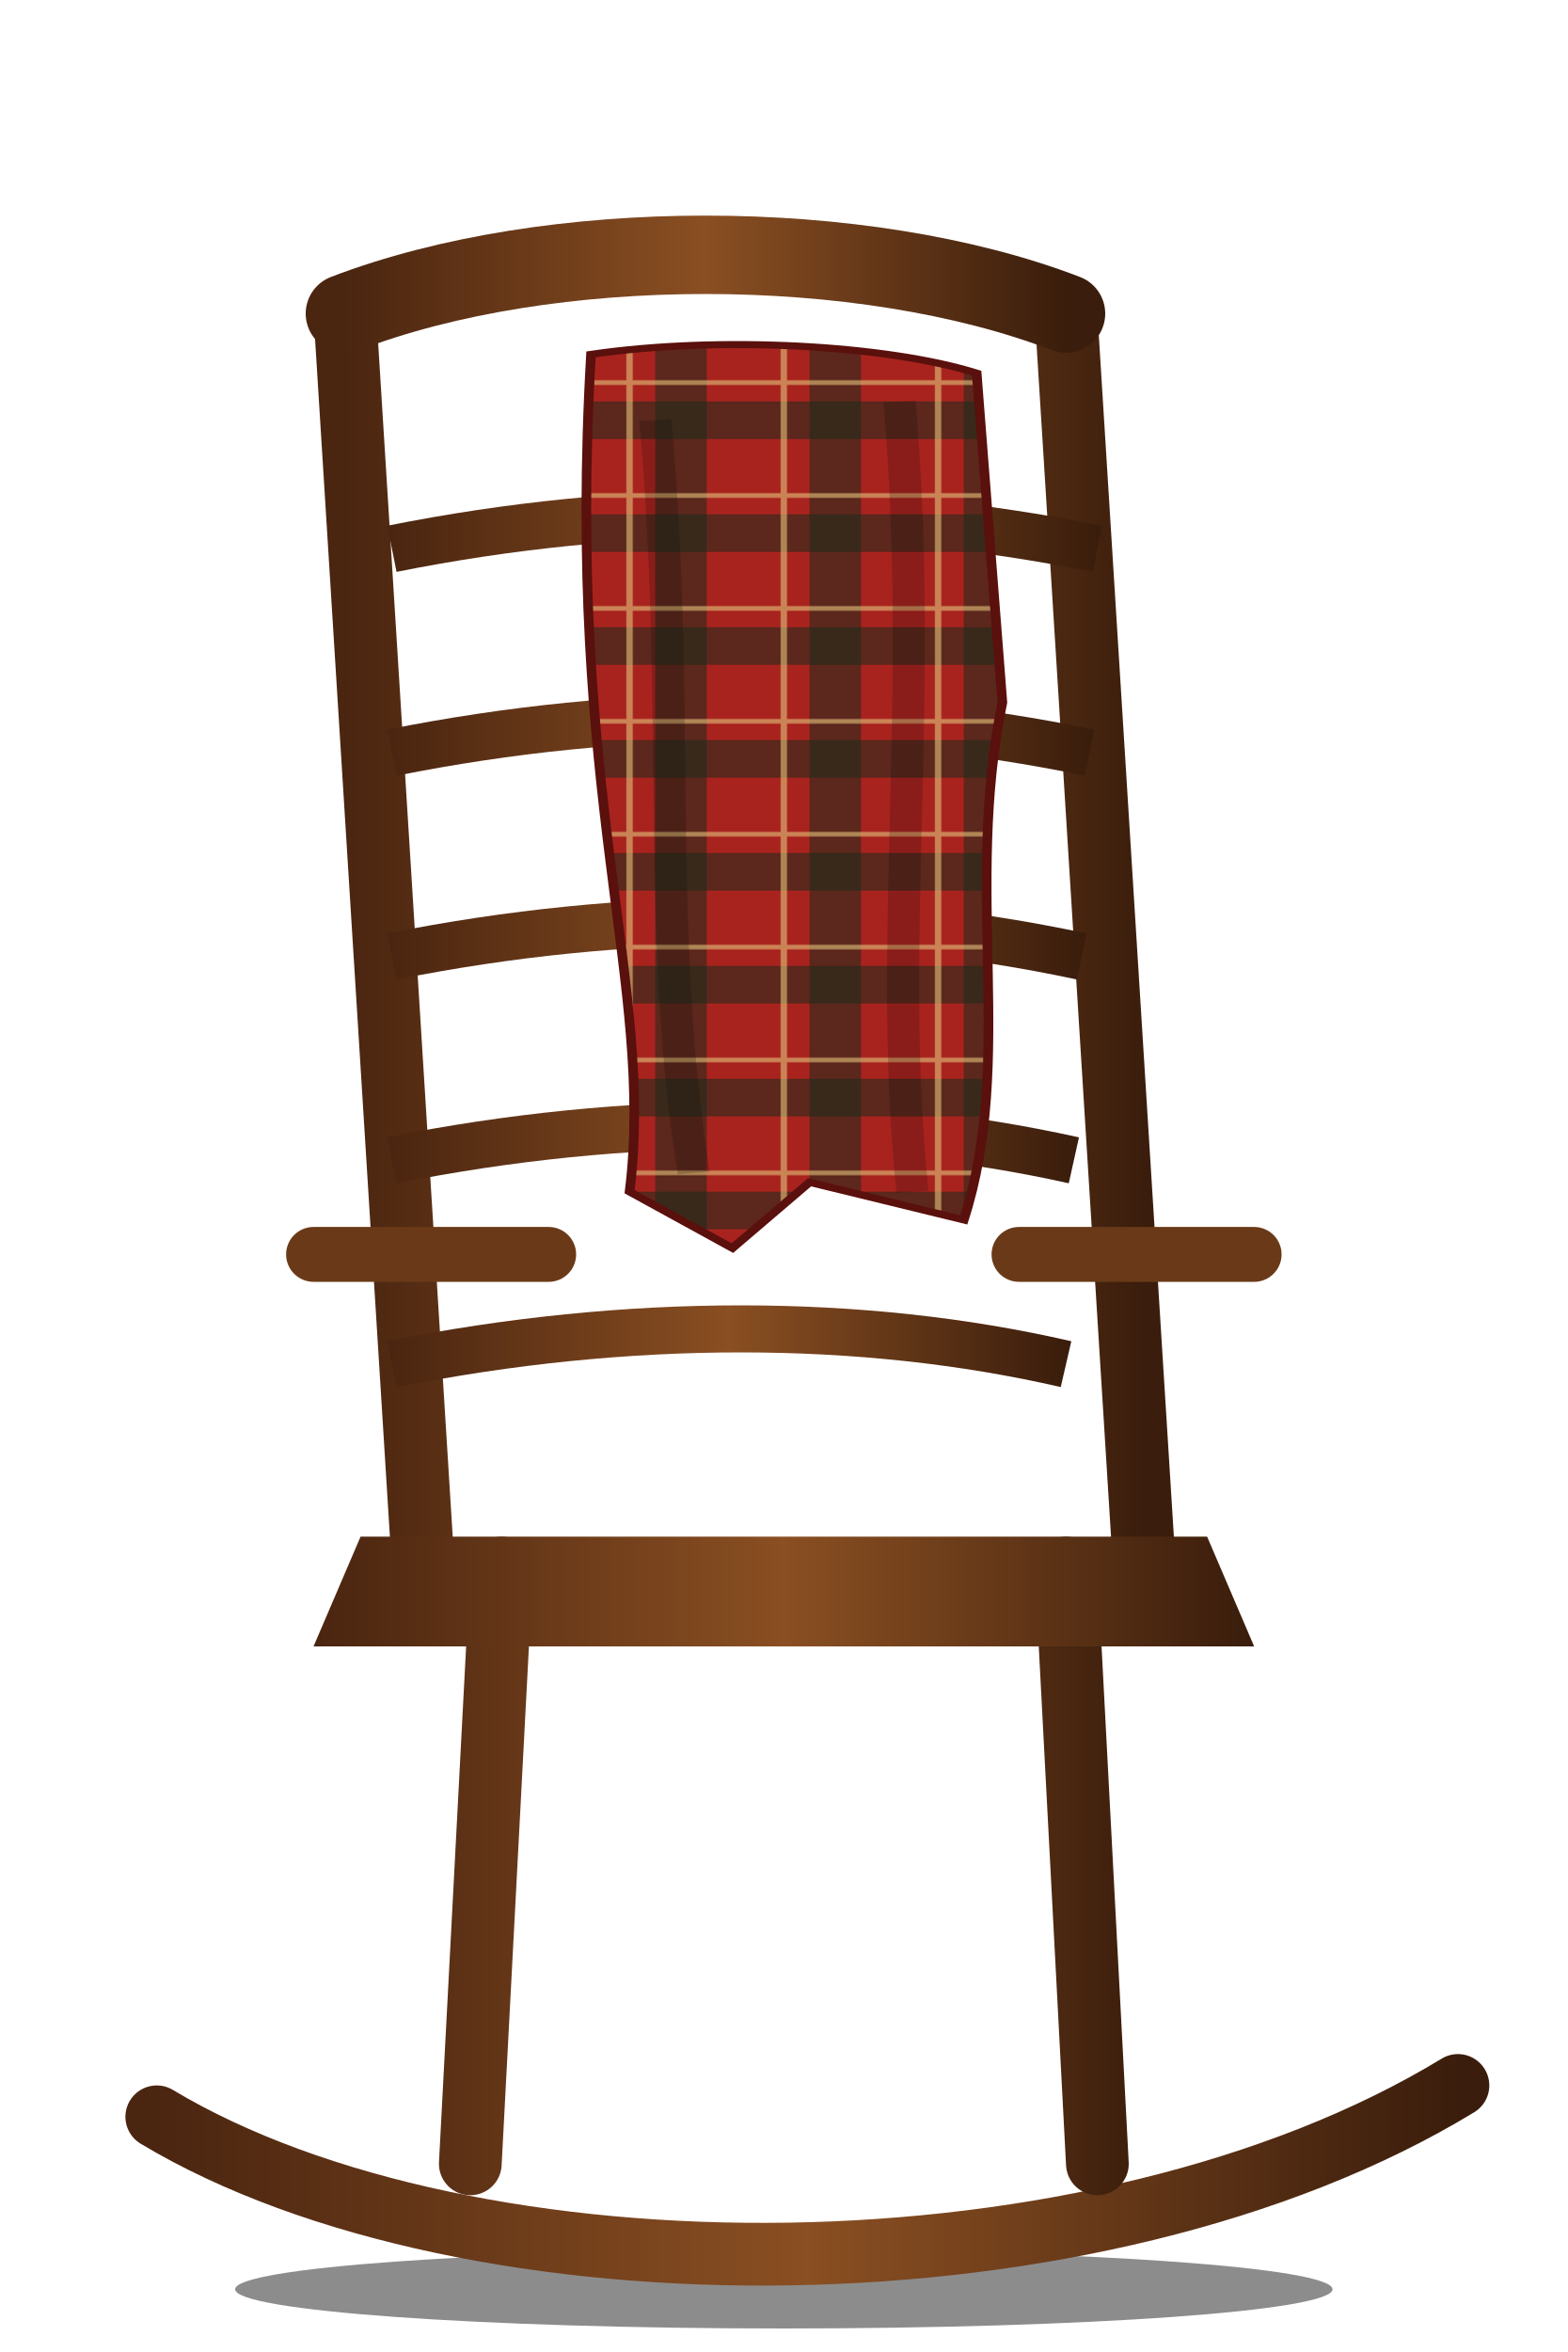
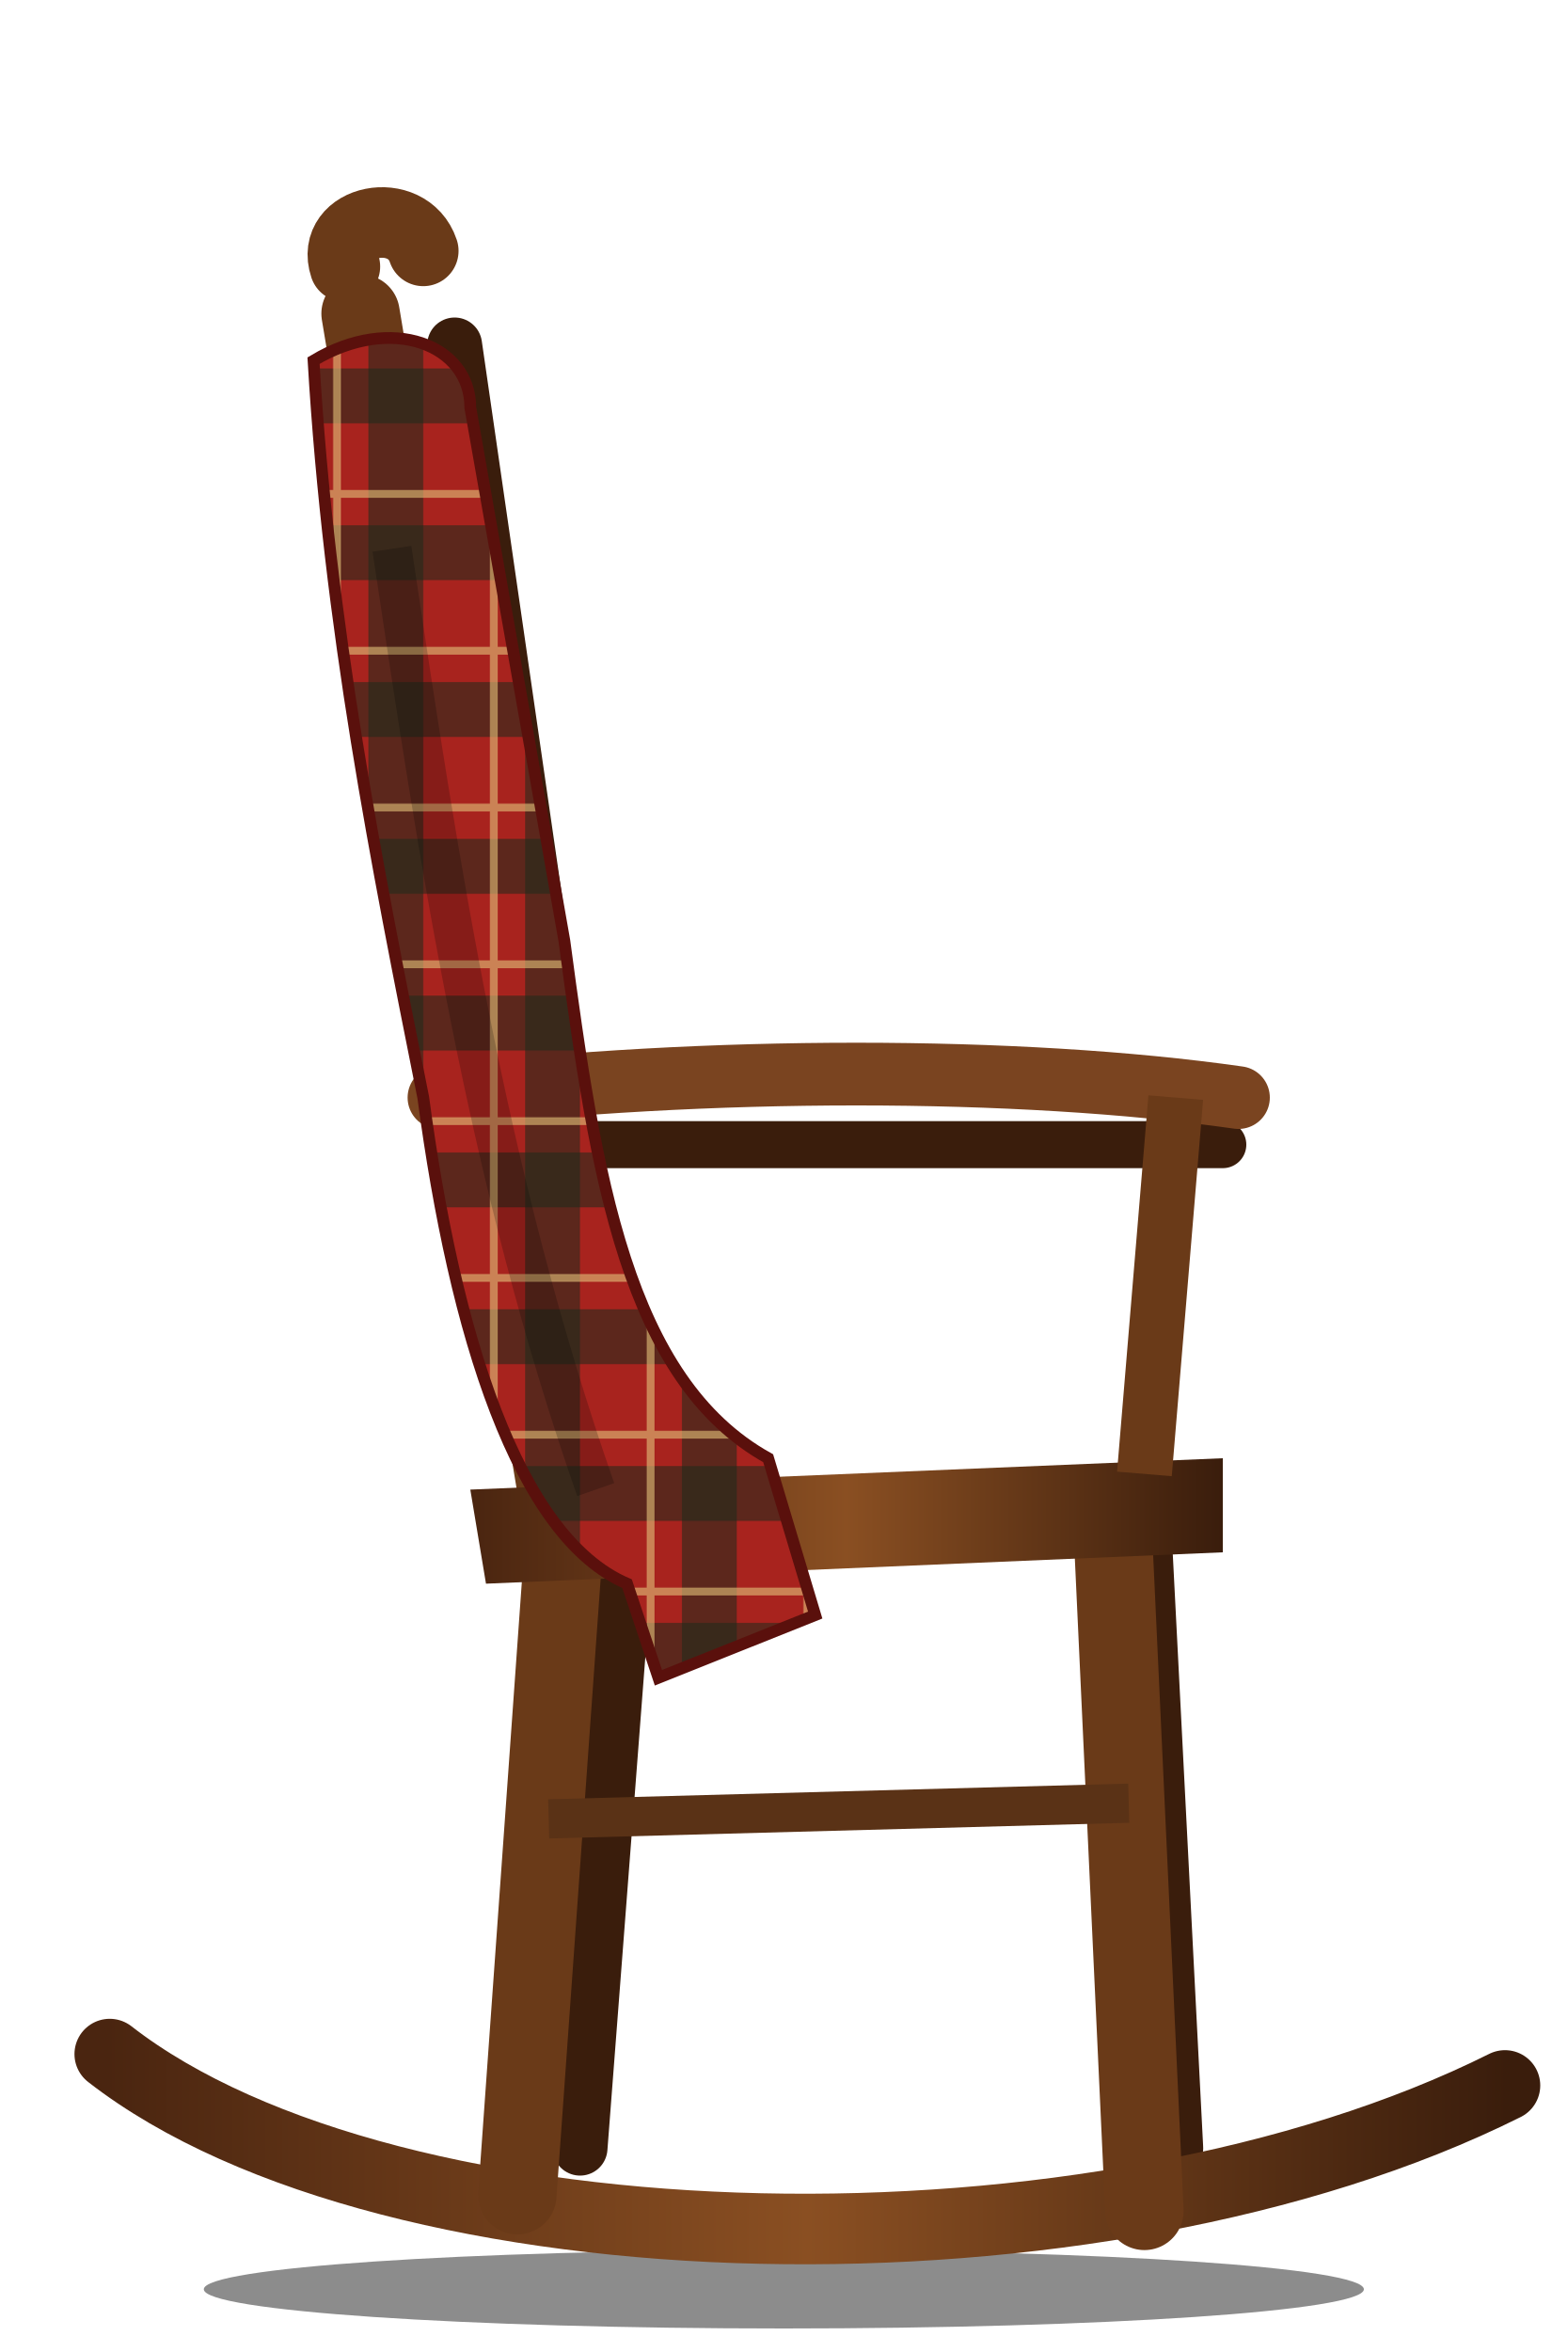
<svg xmlns="http://www.w3.org/2000/svg" viewBox="0 0 200 300">
  <defs>
    <linearGradient id="wd" x1="0" x2="1">
      <stop offset="0" stop-color="#4a2510" />
      <stop offset=".5" stop-color="#8a4f22" />
      <stop offset="1" stop-color="#3a1d0c" />
    </linearGradient>
-     <pattern id="pl" width="24" height="24" patternUnits="userSpaceOnUse">
-       <rect width="24" height="24" fill="#a8231e" />
-       <rect width="24" height="8" y="8" fill="#1d2a1a" opacity=".55" />
-       <rect height="24" width="8" x="8" fill="#1d2a1a" opacity=".55" />
-       <path d="M0 4 H24 M4 0 V24" stroke="#e2c27a" stroke-width="1" opacity=".6" />
+     <pattern id="pl" width="20" height="20" patternUnits="userSpaceOnUse">
+       <rect width="20" height="20" fill="#a8231e" />
+       <rect width="20" height="7" y="7" fill="#1d2a1a" opacity=".55" />
+       <rect height="20" width="7" x="7" fill="#1d2a1a" opacity=".55" />
+       <path d="M0 3 H20 M3 0 V20" stroke="#e2c27a" stroke-width="1" opacity=".6" />
    </pattern>
  </defs>
-   <ellipse cx="100" cy="292" rx="70" ry="5" fill="#000" opacity=".45" />
+   <ellipse cx="100" cy="292" rx="74" ry="5" fill="#000" opacity=".45" />
  <g>
-     <animateTransform attributeName="transform" type="rotate" values="-4 100 288;4 100 288;-4 100 288" dur="3.6s" repeatCount="indefinite" calcMode="spline" keySplines=".45 0 .55 1;.45 0 .55 1" />
-     <path d="M20 270 C60 294 140 294 186 266" stroke="url(#wd)" stroke-width="8" fill="none" stroke-linecap="round" />
-     <path d="M60 276 L64 200 M140 276 L136 200 M54 200 L44 40 M146 200 L136 40" stroke="url(#wd)" stroke-width="8" stroke-linecap="round" />
-     <path d="M44 40 C70 30 110 30 136 40" stroke="url(#wd)" stroke-width="10" fill="none" stroke-linecap="round" />
-     <path d="M50 70 C80 64 110 64 140 70" stroke="url(#wd)" stroke-width="6" fill="none" />
-     <path d="M50 96 C80 90 110 90 139 96" stroke="url(#wd)" stroke-width="6" fill="none" />
-     <path d="M50 122 C80 116 110 116 138 122" stroke="url(#wd)" stroke-width="6" fill="none" />
-     <path d="M50 148 C80 142 110 142 137 148" stroke="url(#wd)" stroke-width="6" fill="none" />
-     <path d="M50 174 C80 168 110 168 136 174" stroke="url(#wd)" stroke-width="6" fill="none" />
-     <path d="M46 196 H154 L160 210 H40 Z" fill="url(#wd)" />
-     <path d="M40 160 H70 M130 160 H160" stroke="#6a3a18" stroke-width="7" stroke-linecap="round" />
-     <g transform="translate(100 44) scale(.82 .6) translate(-100 -44)">
-       <path d="M70 46 C90 42 116 44 130 50 L134 120 C128 160 136 196 128 230 L104 222 L92 236 L76 224 C80 180 66 140 70 46 Z" fill="url(#pl)" />
-       <path d="M70 46 C90 42 116 44 130 50 L134 120 C128 160 136 196 128 230 L104 222 L92 236 L76 224 C80 180 66 140 70 46 Z" fill="none" stroke="#5a100c" stroke-width="1.5" />
-       <path d="M80 60 C84 120 80 170 86 220 M118 56 C122 120 116 170 120 224" stroke="#000" stroke-opacity=".18" stroke-width="5" fill="none" />
+     <animateTransform attributeName="transform" type="rotate" values="-7 100 288;6 100 288;-7 100 288" dur="3.6s" repeatCount="indefinite" calcMode="spline" keySplines=".45 0 .55 1;.45 0 .55 1" />
+     <g stroke="#3a1d0c" stroke-linecap="round" fill="none">
+       <path d="M74 274 L80 196 L58 44" stroke-width="7" />
+       <path d="M150 274 L146 196" stroke-width="7" />
+       <path d="M66 146 H156" stroke-width="6" />
    </g>
+     <path d="M14 262 C50 290 140 292 192 266" stroke="url(#wd)" stroke-width="9" fill="none" stroke-linecap="round" />
+     <path d="M66 280 L72 196 L46 40" stroke="#6a3a18" stroke-width="10" fill="none" stroke-linecap="round" stroke-linejoin="round" />
+     <path d="M44 34 C42 28 52 26 54 32" stroke="#6a3a18" stroke-width="9" fill="none" stroke-linecap="round" />
+     <path d="M146 282 L142 196" stroke="#6a3a18" stroke-width="10" stroke-linecap="round" />
+     <path d="M60 190 L156 186 L156 198 L62 202 Z" fill="url(#wd)" />
+     <path d="M56 140 C90 136 130 136 158 140" stroke="#7a4420" stroke-width="8" fill="none" stroke-linecap="round" />
+     <path d="M150 140 L146 188" stroke="#6a3a18" stroke-width="7" />
+     <path d="M70 232 L144 230" stroke="#5a3216" stroke-width="5" />
+     <path d="M67.8 166 l-1 -6" stroke="#5a3216" stroke-width="3" />
+     <path d="M63.6 136 l-1 -6" stroke="#5a3216" stroke-width="3" />
+     <path d="M59.4 106 l-1 -6" stroke="#5a3216" stroke-width="3" />
+     <path d="M55.2 76 l-1 -6" stroke="#5a3216" stroke-width="3" />
+     <path d="M40 46 C50 40 60 44 60 52 L72 120 C76 150 80 176 98 186 L104 206 L84 214 L80 202 C66 196 58 170 54 140 C48 110 42 80 40 46 Z" fill="url(#pl)" />
+     <path d="M40 46 C50 40 60 44 60 52 L72 120 C76 150 80 176 98 186 L104 206 L84 214 L80 202 C66 196 58 170 54 140 C48 110 42 80 40 46 Z" fill="none" stroke="#5a100c" stroke-width="1.5" />
+     <path d="M50 70 C56 110 62 150 76 190" stroke="#000" stroke-opacity=".2" stroke-width="5" fill="none" />
  </g>
</svg>
